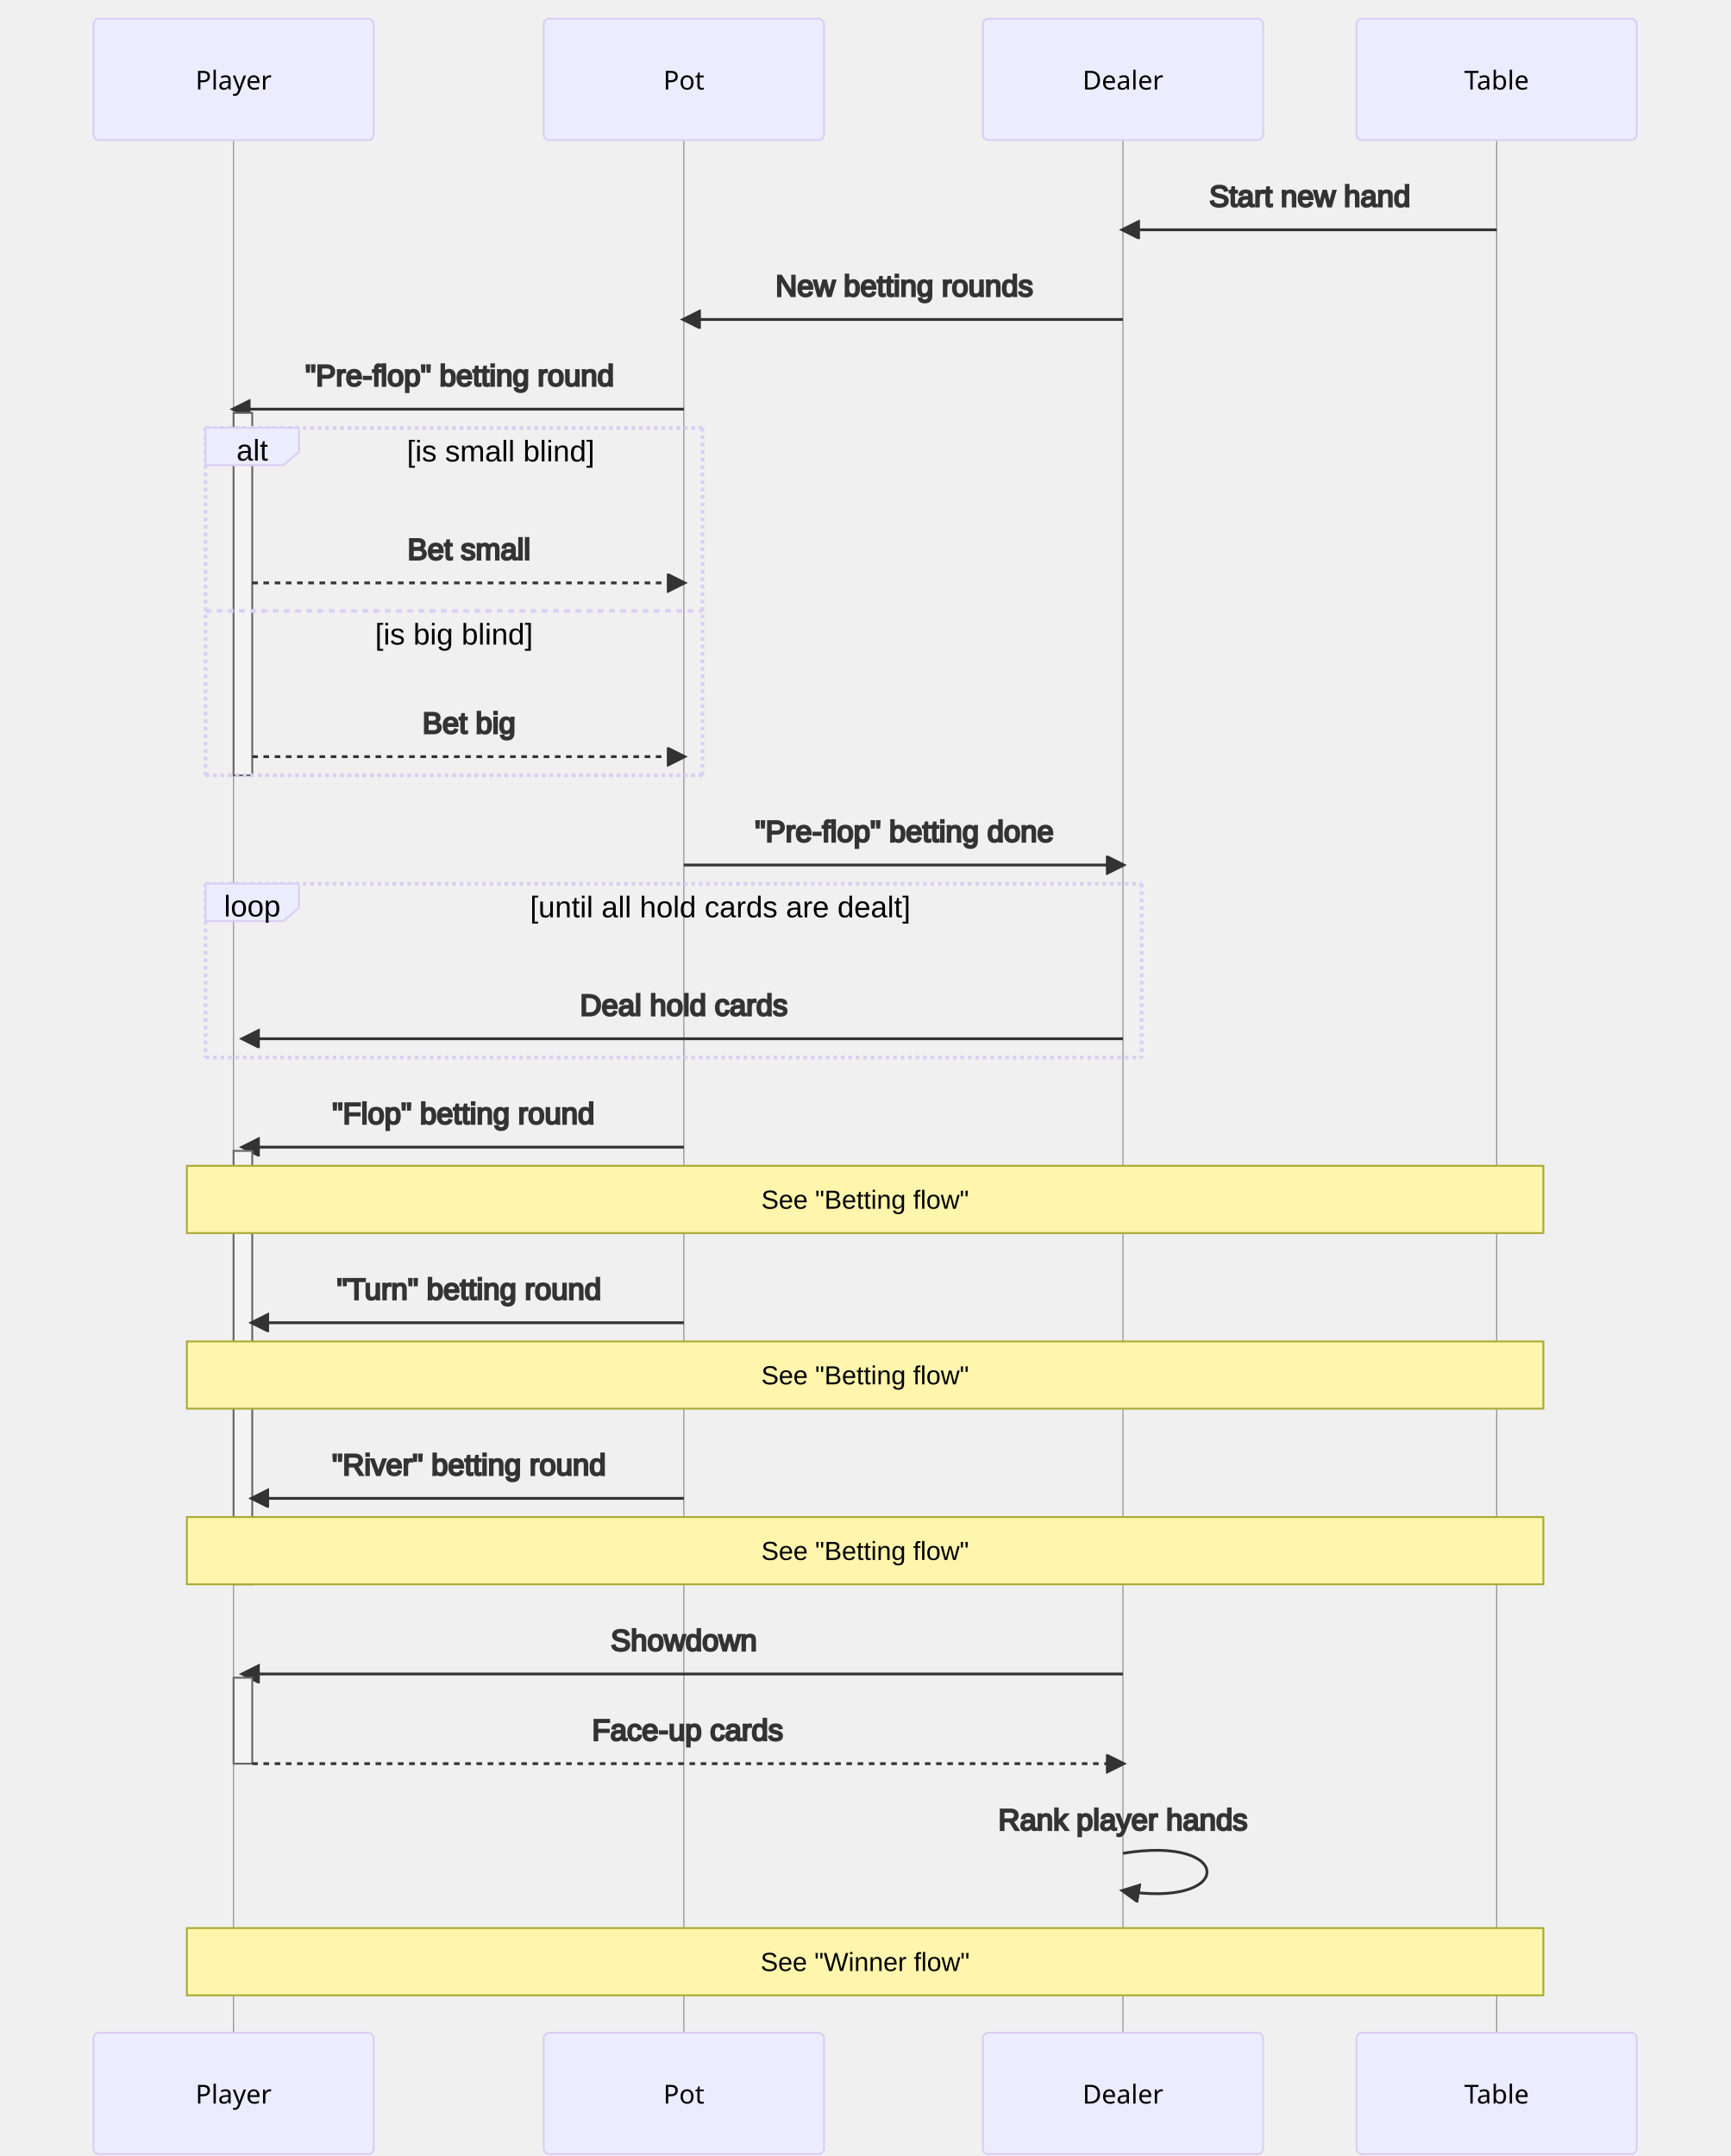
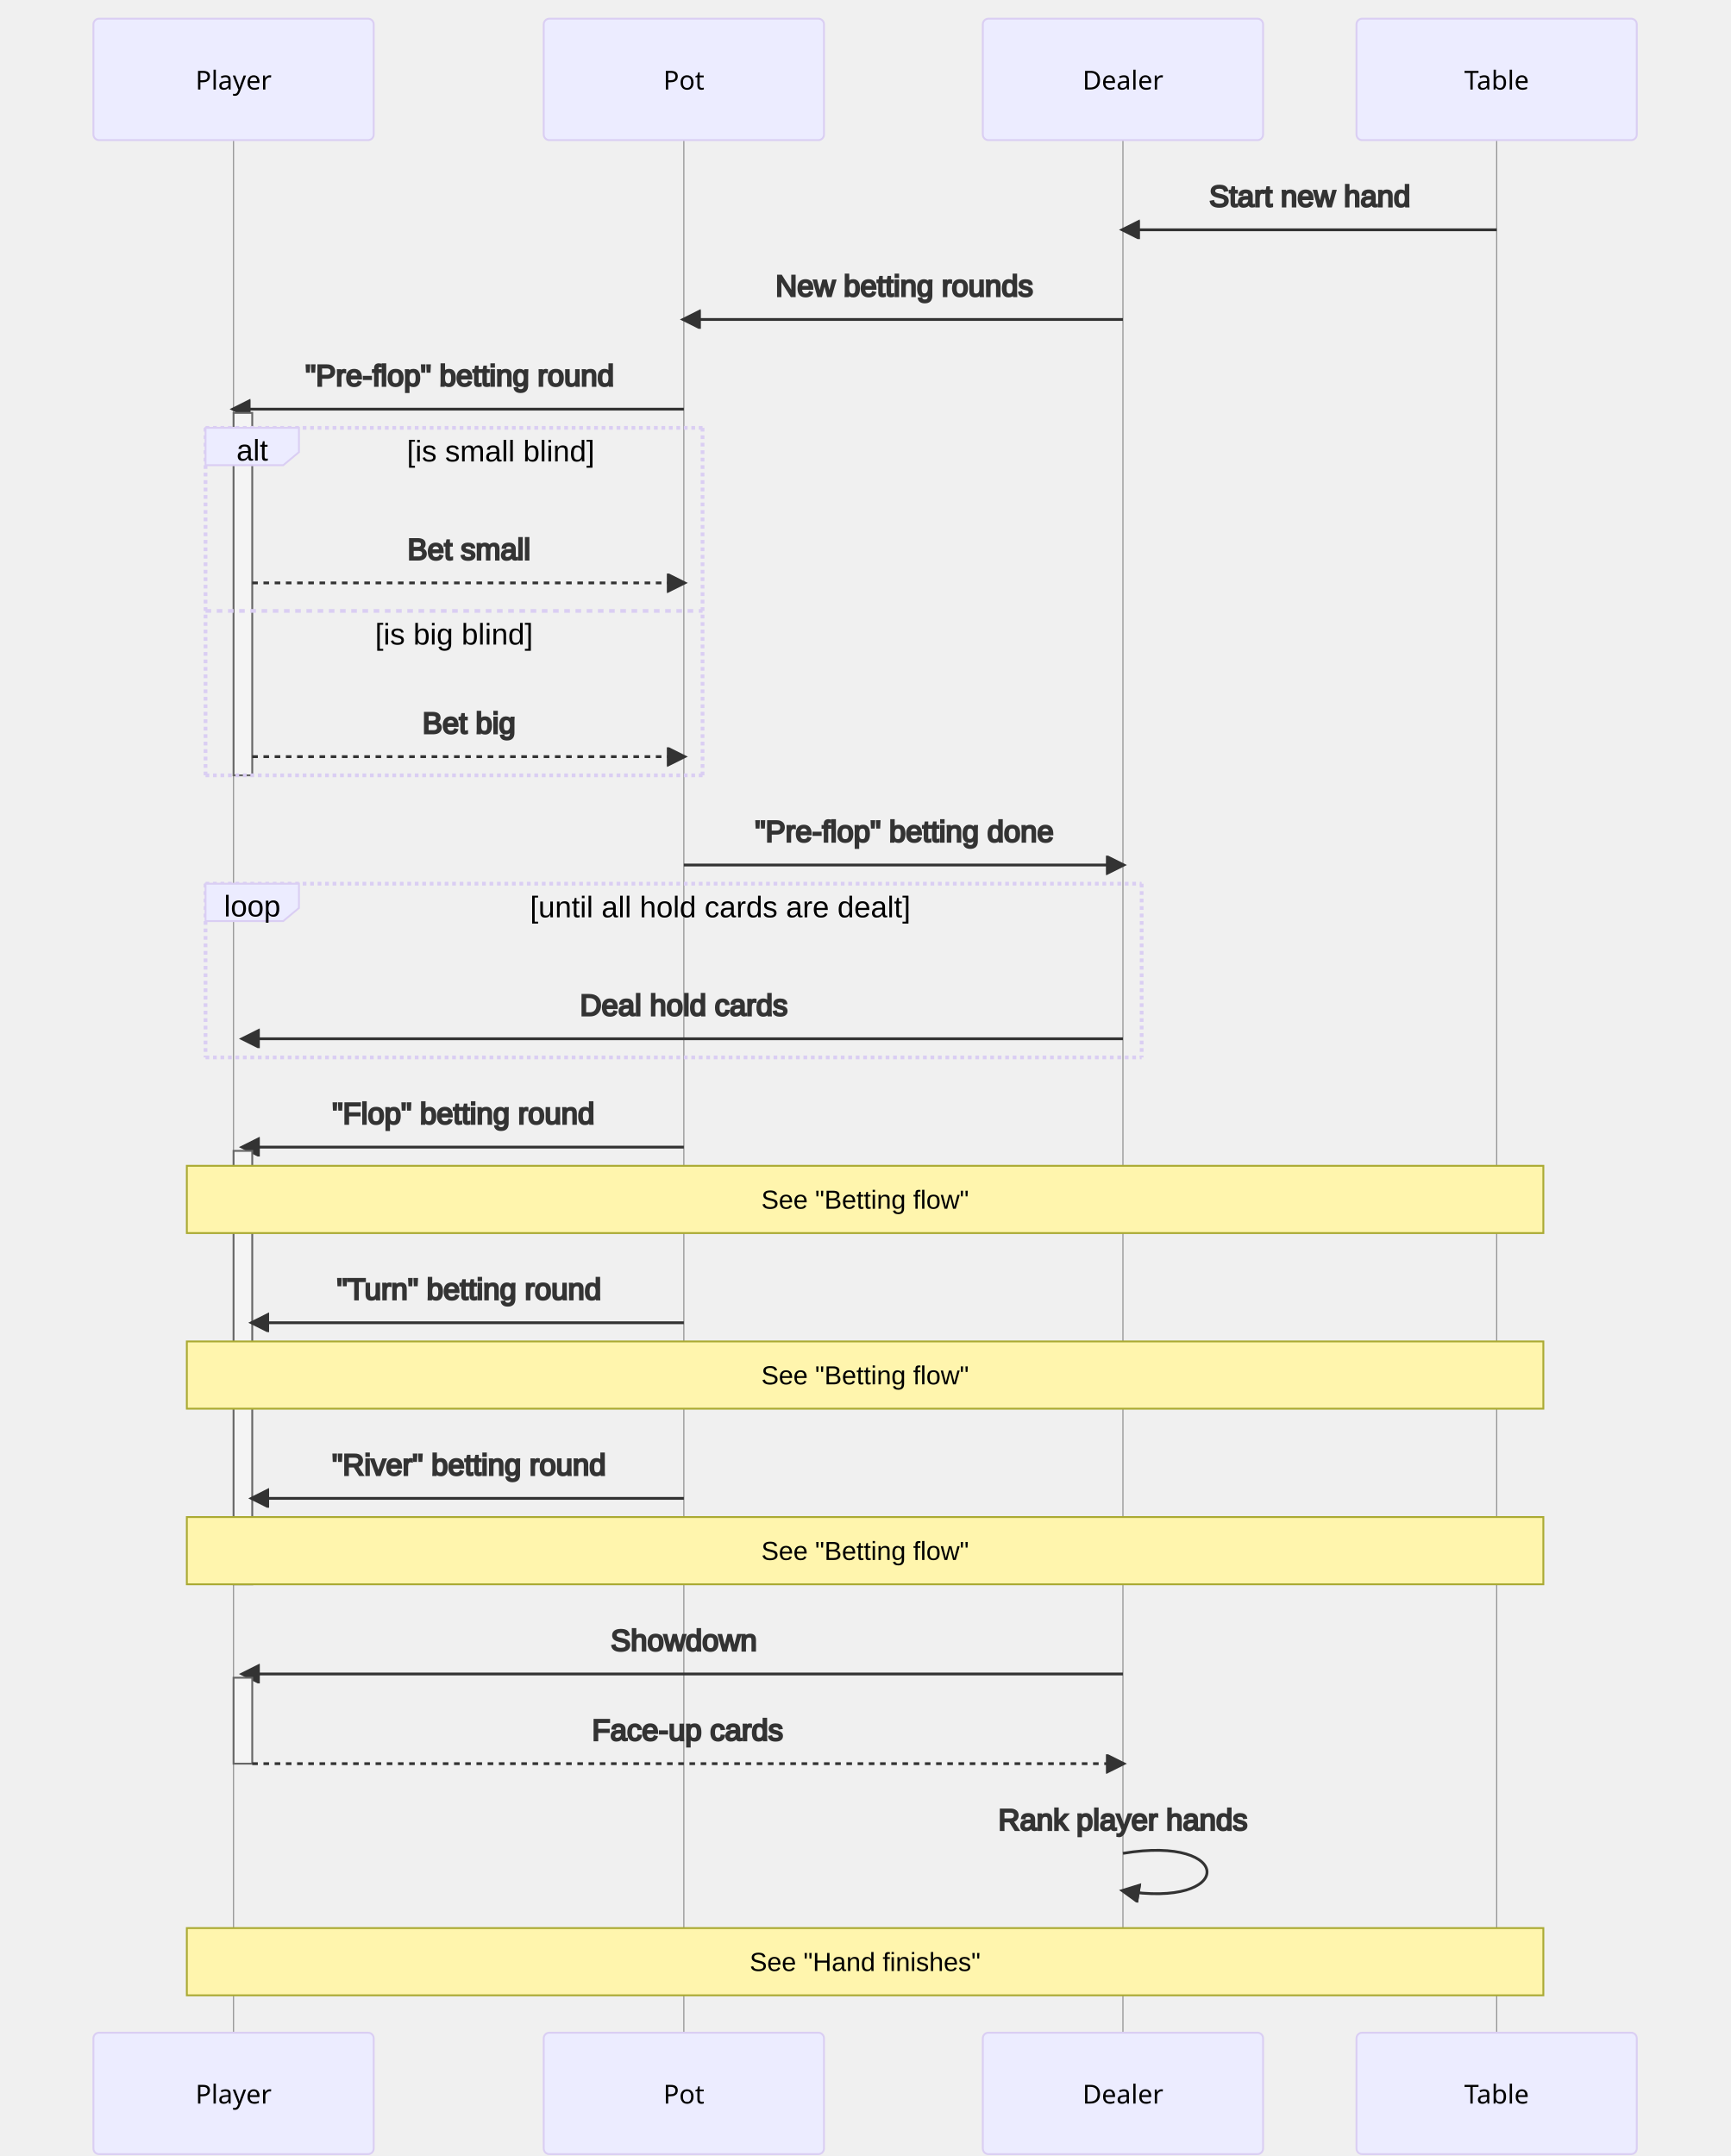
- <svg xmlns="http://www.w3.org/2000/svg" id="mermaid-1618057005660" width="100%" height="1154" style="max-width: 926px;" viewBox="-50 -10 926 1154">
-   <style>#mermaid-1618057005660{font-family:"trebuchet ms",verdana,arial,sans-serif;font-size:16px;fill:#333;}#mermaid-1618057005660 .error-icon{fill:#552222;}#mermaid-1618057005660 .error-text{fill:#552222;stroke:#552222;}#mermaid-1618057005660 .edge-thickness-normal{stroke-width:2px;}#mermaid-1618057005660 .edge-thickness-thick{stroke-width:3.5px;}#mermaid-1618057005660 .edge-pattern-solid{stroke-dasharray:0;}#mermaid-1618057005660 .edge-pattern-dashed{stroke-dasharray:3;}#mermaid-1618057005660 .edge-pattern-dotted{stroke-dasharray:2;}#mermaid-1618057005660 .marker{fill:#333333;stroke:#333333;}#mermaid-1618057005660 .marker.cross{stroke:#333333;}#mermaid-1618057005660 svg{font-family:"trebuchet ms",verdana,arial,sans-serif;font-size:16px;}#mermaid-1618057005660 .actor{stroke:hsl(259.626,59.777%,87.902%);fill:#ECECFF;}#mermaid-1618057005660 text.actor &gt; tspan{fill:black;stroke:none;}#mermaid-1618057005660 .actor-line{stroke:grey;}#mermaid-1618057005660 .messageLine0{stroke-width:1.5;stroke-dasharray:none;stroke:#333;}#mermaid-1618057005660 .messageLine1{stroke-width:1.5;stroke-dasharray:2,2;stroke:#333;}#mermaid-1618057005660 #arrowhead path{fill:#333;stroke:#333;}#mermaid-1618057005660 .sequenceNumber{fill:white;}#mermaid-1618057005660 #sequencenumber{fill:#333;}#mermaid-1618057005660 #crosshead path{fill:#333;stroke:#333;}#mermaid-1618057005660 .messageText{fill:#333;stroke:#333;}#mermaid-1618057005660 .labelBox{stroke:hsl(259.626,59.777%,87.902%);fill:#ECECFF;}#mermaid-1618057005660 .labelText,#mermaid-1618057005660 .labelText &gt; tspan{fill:black;stroke:none;}#mermaid-1618057005660 .loopText,#mermaid-1618057005660 .loopText &gt; tspan{fill:black;stroke:none;}#mermaid-1618057005660 .loopLine{stroke-width:2px;stroke-dasharray:2,2;stroke:hsl(259.626,59.777%,87.902%);fill:hsl(259.626,59.777%,87.902%);}#mermaid-1618057005660 .note{stroke:#aaaa33;fill:#fff5ad;}#mermaid-1618057005660 .noteText,#mermaid-1618057005660 .noteText &gt; tspan{fill:black;stroke:none;}#mermaid-1618057005660 .activation0{fill:#f4f4f4;stroke:#666;}#mermaid-1618057005660 .activation1{fill:#f4f4f4;stroke:#666;}#mermaid-1618057005660 .activation2{fill:#f4f4f4;stroke:#666;}#mermaid-1618057005660:root{--mermaid-font-family:"trebuchet ms",verdana,arial,sans-serif;}#mermaid-1618057005660 sequence{fill:apa;}</style>
+ <svg xmlns="http://www.w3.org/2000/svg" id="mermaid-1618091126336" width="100%" height="1154" style="max-width: 926px;" viewBox="-50 -10 926 1154">
+   <style>#mermaid-1618091126336{font-family:"trebuchet ms",verdana,arial,sans-serif;font-size:16px;fill:#333;}#mermaid-1618091126336 .error-icon{fill:#552222;}#mermaid-1618091126336 .error-text{fill:#552222;stroke:#552222;}#mermaid-1618091126336 .edge-thickness-normal{stroke-width:2px;}#mermaid-1618091126336 .edge-thickness-thick{stroke-width:3.5px;}#mermaid-1618091126336 .edge-pattern-solid{stroke-dasharray:0;}#mermaid-1618091126336 .edge-pattern-dashed{stroke-dasharray:3;}#mermaid-1618091126336 .edge-pattern-dotted{stroke-dasharray:2;}#mermaid-1618091126336 .marker{fill:#333333;stroke:#333333;}#mermaid-1618091126336 .marker.cross{stroke:#333333;}#mermaid-1618091126336 svg{font-family:"trebuchet ms",verdana,arial,sans-serif;font-size:16px;}#mermaid-1618091126336 .actor{stroke:hsl(259.626,59.777%,87.902%);fill:#ECECFF;}#mermaid-1618091126336 text.actor &gt; tspan{fill:black;stroke:none;}#mermaid-1618091126336 .actor-line{stroke:grey;}#mermaid-1618091126336 .messageLine0{stroke-width:1.5;stroke-dasharray:none;stroke:#333;}#mermaid-1618091126336 .messageLine1{stroke-width:1.5;stroke-dasharray:2,2;stroke:#333;}#mermaid-1618091126336 #arrowhead path{fill:#333;stroke:#333;}#mermaid-1618091126336 .sequenceNumber{fill:white;}#mermaid-1618091126336 #sequencenumber{fill:#333;}#mermaid-1618091126336 #crosshead path{fill:#333;stroke:#333;}#mermaid-1618091126336 .messageText{fill:#333;stroke:#333;}#mermaid-1618091126336 .labelBox{stroke:hsl(259.626,59.777%,87.902%);fill:#ECECFF;}#mermaid-1618091126336 .labelText,#mermaid-1618091126336 .labelText &gt; tspan{fill:black;stroke:none;}#mermaid-1618091126336 .loopText,#mermaid-1618091126336 .loopText &gt; tspan{fill:black;stroke:none;}#mermaid-1618091126336 .loopLine{stroke-width:2px;stroke-dasharray:2,2;stroke:hsl(259.626,59.777%,87.902%);fill:hsl(259.626,59.777%,87.902%);}#mermaid-1618091126336 .note{stroke:#aaaa33;fill:#fff5ad;}#mermaid-1618091126336 .noteText,#mermaid-1618091126336 .noteText &gt; tspan{fill:black;stroke:none;}#mermaid-1618091126336 .activation0{fill:#f4f4f4;stroke:#666;}#mermaid-1618091126336 .activation1{fill:#f4f4f4;stroke:#666;}#mermaid-1618091126336 .activation2{fill:#f4f4f4;stroke:#666;}#mermaid-1618091126336:root{--mermaid-font-family:"trebuchet ms",verdana,arial,sans-serif;}#mermaid-1618091126336 sequence{fill:apa;}</style>
  <g />
  <g>
    <line id="actor0" x1="75" y1="5" x2="75" y2="1143" class="actor-line" stroke-width="0.5px" stroke="#999" />
    <rect x="0" y="0" fill="#eaeaea" stroke="#666" width="150" height="65" rx="3" ry="3" class="actor" />
    <text x="75" y="32.5" dominant-baseline="central" alignment-baseline="central" class="actor" style="text-anchor: middle; font-size: 14px; font-weight: 400; font-family: Open-Sans, sans-serif;">
      <tspan x="75" dy="0">Player</tspan>
    </text>
  </g>
  <g>
    <line id="actor1" x1="316" y1="5" x2="316" y2="1143" class="actor-line" stroke-width="0.5px" stroke="#999" />
    <rect x="241" y="0" fill="#eaeaea" stroke="#666" width="150" height="65" rx="3" ry="3" class="actor" />
    <text x="316" y="32.5" dominant-baseline="central" alignment-baseline="central" class="actor" style="text-anchor: middle; font-size: 14px; font-weight: 400; font-family: Open-Sans, sans-serif;">
      <tspan x="316" dy="0">Pot</tspan>
    </text>
  </g>
  <g>
    <line id="actor2" x1="551" y1="5" x2="551" y2="1143" class="actor-line" stroke-width="0.5px" stroke="#999" />
    <rect x="476" y="0" fill="#eaeaea" stroke="#666" width="150" height="65" rx="3" ry="3" class="actor" />
    <text x="551" y="32.5" dominant-baseline="central" alignment-baseline="central" class="actor" style="text-anchor: middle; font-size: 14px; font-weight: 400; font-family: Open-Sans, sans-serif;">
      <tspan x="551" dy="0">Dealer</tspan>
    </text>
  </g>
  <g>
    <line id="actor3" x1="751" y1="5" x2="751" y2="1143" class="actor-line" stroke-width="0.5px" stroke="#999" />
    <rect x="676" y="0" fill="#eaeaea" stroke="#666" width="150" height="65" rx="3" ry="3" class="actor" />
    <text x="751" y="32.5" dominant-baseline="central" alignment-baseline="central" class="actor" style="text-anchor: middle; font-size: 14px; font-weight: 400; font-family: Open-Sans, sans-serif;">
      <tspan x="751" dy="0">Table</tspan>
    </text>
  </g>
  <defs>
    <marker id="arrowhead" refX="9" refY="5" markerUnits="userSpaceOnUse" markerWidth="12" markerHeight="12" orient="auto">
      <path d="M 0 0 L 10 5 L 0 10 z" />
    </marker>
  </defs>
  <defs>
    <marker id="crosshead" markerWidth="15" markerHeight="8" orient="auto" refX="16" refY="4">
      <path fill="black" stroke="#000000" stroke-width="1px" d="M 9,2 V 6 L16,4 Z" style="stroke-dasharray: 0, 0;" />
      <path fill="none" stroke="#000000" stroke-width="1px" d="M 0,1 L 6,7 M 6,1 L 0,7" style="stroke-dasharray: 0, 0;" />
    </marker>
  </defs>
  <defs>
    <marker id="filled-head" refX="18" refY="7" markerWidth="20" markerHeight="28" orient="auto">
      <path d="M 18,7 L9,13 L14,7 L9,1 Z" />
    </marker>
  </defs>
  <defs>
    <marker id="sequencenumber" refX="15" refY="15" markerWidth="60" markerHeight="40" orient="auto">
      <circle cx="15" cy="15" r="6" />
    </marker>
  </defs>
  <text x="651" y="80" text-anchor="middle" dominant-baseline="middle" alignment-baseline="middle" class="messageText" dy="1em" style="font-family: &quot;trebuchet ms&quot;, verdana, arial, sans-serif; font-size: 16px; font-weight: 400;">Start new hand</text>
  <line x1="751" y1="113" x2="551" y2="113" class="messageLine0" stroke-width="2" stroke="none" marker-end="url(#arrowhead)" style="fill: none;" />
  <text x="434" y="128" text-anchor="middle" dominant-baseline="middle" alignment-baseline="middle" class="messageText" dy="1em" style="font-family: &quot;trebuchet ms&quot;, verdana, arial, sans-serif; font-size: 16px; font-weight: 400;">New betting rounds</text>
  <line x1="551" y1="161" x2="316" y2="161" class="messageLine0" stroke-width="2" stroke="none" marker-end="url(#arrowhead)" style="fill: none;" />
  <text x="196" y="176" text-anchor="middle" dominant-baseline="middle" alignment-baseline="middle" class="messageText" dy="1em" style="font-family: &quot;trebuchet ms&quot;, verdana, arial, sans-serif; font-size: 16px; font-weight: 400;">"Pre-flop" betting round</text>
  <line x1="316" y1="209" x2="75" y2="209" class="messageLine0" stroke-width="2" stroke="none" marker-end="url(#arrowhead)" style="fill: none;" />
  <g />
  <g>
    <rect x="75" y="211" fill="#EDF2AE" stroke="#666" width="10" height="194" rx="0" ry="0" class="activation1" />
  </g>
  <text x="201" y="269" text-anchor="middle" dominant-baseline="middle" alignment-baseline="middle" class="messageText" dy="1em" style="font-family: &quot;trebuchet ms&quot;, verdana, arial, sans-serif; font-size: 16px; font-weight: 400;">Bet small</text>
  <line x1="85" y1="302" x2="316" y2="302" class="messageLine1" stroke-width="2" stroke="none" marker-end="url(#arrowhead)" style="stroke-dasharray: 3, 3; fill: none;" />
  <text x="201" y="362" text-anchor="middle" dominant-baseline="middle" alignment-baseline="middle" class="messageText" dy="1em" style="font-family: &quot;trebuchet ms&quot;, verdana, arial, sans-serif; font-size: 16px; font-weight: 400;">Bet big</text>
  <line x1="85" y1="395" x2="316" y2="395" class="messageLine1" stroke-width="2" stroke="none" marker-end="url(#arrowhead)" style="stroke-dasharray: 3, 3; fill: none;" />
  <g>
    <line x1="60" y1="219" x2="326" y2="219" class="loopLine" />
    <line x1="326" y1="219" x2="326" y2="405" class="loopLine" />
    <line x1="60" y1="405" x2="326" y2="405" class="loopLine" />
    <line x1="60" y1="219" x2="60" y2="405" class="loopLine" />
    <line x1="60" y1="317" x2="326" y2="317" class="loopLine" style="stroke-dasharray: 3, 3;" />
    <polygon points="60,219 110,219 110,232 101.6,239 60,239" class="labelBox" />
    <text x="85" y="232" text-anchor="middle" dominant-baseline="middle" alignment-baseline="middle" class="labelText" style="font-family: &quot;trebuchet ms&quot;, verdana, arial, sans-serif; font-size: 16px; font-weight: 400;">alt</text>
    <text x="218" y="237" text-anchor="middle" class="loopText" style="font-family: &quot;trebuchet ms&quot;, verdana, arial, sans-serif; font-size: 16px; font-weight: 400;">
      <tspan x="218">[is small blind]</tspan>
    </text>
    <text x="193" y="335" text-anchor="middle" class="loopText" style="font-family: &quot;trebuchet ms&quot;, verdana, arial, sans-serif; font-size: 16px; font-weight: 400;">[is big blind]</text>
  </g>
  <text x="434" y="420" text-anchor="middle" dominant-baseline="middle" alignment-baseline="middle" class="messageText" dy="1em" style="font-family: &quot;trebuchet ms&quot;, verdana, arial, sans-serif; font-size: 16px; font-weight: 400;">"Pre-flop" betting done</text>
  <line x1="316" y1="453" x2="551" y2="453" class="messageLine0" stroke-width="2" stroke="none" marker-end="url(#arrowhead)" style="fill: none;" />
  <text x="316" y="513" text-anchor="middle" dominant-baseline="middle" alignment-baseline="middle" class="messageText" dy="1em" style="font-family: &quot;trebuchet ms&quot;, verdana, arial, sans-serif; font-size: 16px; font-weight: 400;">Deal hold cards</text>
  <line x1="551" y1="546" x2="80" y2="546" class="messageLine0" stroke-width="2" stroke="none" marker-end="url(#arrowhead)" style="fill: none;" />
  <g>
    <line x1="60" y1="463" x2="561" y2="463" class="loopLine" />
    <line x1="561" y1="463" x2="561" y2="556" class="loopLine" />
    <line x1="60" y1="556" x2="561" y2="556" class="loopLine" />
    <line x1="60" y1="463" x2="60" y2="556" class="loopLine" />
    <polygon points="60,463 110,463 110,476 101.6,483 60,483" class="labelBox" />
    <text x="85" y="476" text-anchor="middle" dominant-baseline="middle" alignment-baseline="middle" class="labelText" style="font-family: &quot;trebuchet ms&quot;, verdana, arial, sans-serif; font-size: 16px; font-weight: 400;">loop</text>
    <text x="335.5" y="481" text-anchor="middle" class="loopText" style="font-family: &quot;trebuchet ms&quot;, verdana, arial, sans-serif; font-size: 16px; font-weight: 400;">
      <tspan x="335.5">[until all hold cards are dealt]</tspan>
    </text>
  </g>
  <text x="198" y="571" text-anchor="middle" dominant-baseline="middle" alignment-baseline="middle" class="messageText" dy="1em" style="font-family: &quot;trebuchet ms&quot;, verdana, arial, sans-serif; font-size: 16px; font-weight: 400;">"Flop" betting round</text>
  <line x1="316" y1="604" x2="80" y2="604" class="messageLine0" stroke-width="2" stroke="none" marker-end="url(#arrowhead)" style="fill: none;" />
  <g>
    <rect x="75" y="606" fill="#EDF2AE" stroke="#666" width="10" height="232" rx="0" ry="0" class="activation1" />
  </g>
  <g>
    <rect x="50" y="614" fill="#EDF2AE" stroke="#666" width="726" height="36" rx="0" ry="0" class="note" />
    <text x="413" y="619" text-anchor="middle" dominant-baseline="middle" alignment-baseline="middle" class="noteText" dy="1em" style="font-family: &quot;trebuchet ms&quot;, verdana, arial, sans-serif; font-size: 14px; font-weight: 400;">
      <tspan x="413">See "Betting flow"</tspan>
    </text>
  </g>
  <text x="201" y="665" text-anchor="middle" dominant-baseline="middle" alignment-baseline="middle" class="messageText" dy="1em" style="font-family: &quot;trebuchet ms&quot;, verdana, arial, sans-serif; font-size: 16px; font-weight: 400;">"Turn" betting round</text>
  <line x1="316" y1="698" x2="85" y2="698" class="messageLine0" stroke-width="2" stroke="none" marker-end="url(#arrowhead)" style="fill: none;" />
  <g>
    <rect x="50" y="708" fill="#EDF2AE" stroke="#666" width="726" height="36" rx="0" ry="0" class="note" />
    <text x="413" y="713" text-anchor="middle" dominant-baseline="middle" alignment-baseline="middle" class="noteText" dy="1em" style="font-family: &quot;trebuchet ms&quot;, verdana, arial, sans-serif; font-size: 14px; font-weight: 400;">
      <tspan x="413">See "Betting flow"</tspan>
    </text>
  </g>
  <text x="201" y="759" text-anchor="middle" dominant-baseline="middle" alignment-baseline="middle" class="messageText" dy="1em" style="font-family: &quot;trebuchet ms&quot;, verdana, arial, sans-serif; font-size: 16px; font-weight: 400;">"River" betting round</text>
  <line x1="316" y1="792" x2="85" y2="792" class="messageLine0" stroke-width="2" stroke="none" marker-end="url(#arrowhead)" style="fill: none;" />
  <g>
    <rect x="50" y="802" fill="#EDF2AE" stroke="#666" width="726" height="36" rx="0" ry="0" class="note" />
    <text x="413" y="807" text-anchor="middle" dominant-baseline="middle" alignment-baseline="middle" class="noteText" dy="1em" style="font-family: &quot;trebuchet ms&quot;, verdana, arial, sans-serif; font-size: 14px; font-weight: 400;">
      <tspan x="413">See "Betting flow"</tspan>
    </text>
  </g>
  <text x="316" y="853" text-anchor="middle" dominant-baseline="middle" alignment-baseline="middle" class="messageText" dy="1em" style="font-family: &quot;trebuchet ms&quot;, verdana, arial, sans-serif; font-size: 16px; font-weight: 400;">Showdown</text>
  <line x1="551" y1="886" x2="80" y2="886" class="messageLine0" stroke-width="2" stroke="none" marker-end="url(#arrowhead)" style="fill: none;" />
  <g>
    <rect x="75" y="888" fill="#EDF2AE" stroke="#666" width="10" height="46" rx="0" ry="0" class="activation1" />
  </g>
  <text x="318" y="901" text-anchor="middle" dominant-baseline="middle" alignment-baseline="middle" class="messageText" dy="1em" style="font-family: &quot;trebuchet ms&quot;, verdana, arial, sans-serif; font-size: 16px; font-weight: 400;">Face-up cards</text>
  <line x1="85" y1="934" x2="551" y2="934" class="messageLine1" stroke-width="2" stroke="none" marker-end="url(#arrowhead)" style="stroke-dasharray: 3, 3; fill: none;" />
  <text x="551" y="949" text-anchor="middle" dominant-baseline="middle" alignment-baseline="middle" class="messageText" dy="1em" style="font-family: &quot;trebuchet ms&quot;, verdana, arial, sans-serif; font-size: 16px; font-weight: 400;">Rank player hands</text>
  <path d="M 551,982 C 611,972 611,1012 551,1002" class="messageLine0" stroke-width="2" stroke="none" marker-end="url(#arrowhead)" style="fill: none;" />
  <g>
    <rect x="50" y="1022" fill="#EDF2AE" stroke="#666" width="726" height="36" rx="0" ry="0" class="note" />
    <text x="413" y="1027" text-anchor="middle" dominant-baseline="middle" alignment-baseline="middle" class="noteText" dy="1em" style="font-family: &quot;trebuchet ms&quot;, verdana, arial, sans-serif; font-size: 14px; font-weight: 400;">
-       <tspan x="413">See "Winner flow"</tspan>
+       <tspan x="413">See "Hand finishes"</tspan>
    </text>
  </g>
  <g>
    <rect x="0" y="1078" fill="#eaeaea" stroke="#666" width="150" height="65" rx="3" ry="3" class="actor" />
    <text x="75" y="1110.5" dominant-baseline="central" alignment-baseline="central" class="actor" style="text-anchor: middle; font-size: 14px; font-weight: 400; font-family: Open-Sans, sans-serif;">
      <tspan x="75" dy="0">Player</tspan>
    </text>
  </g>
  <g>
    <rect x="241" y="1078" fill="#eaeaea" stroke="#666" width="150" height="65" rx="3" ry="3" class="actor" />
    <text x="316" y="1110.5" dominant-baseline="central" alignment-baseline="central" class="actor" style="text-anchor: middle; font-size: 14px; font-weight: 400; font-family: Open-Sans, sans-serif;">
      <tspan x="316" dy="0">Pot</tspan>
    </text>
  </g>
  <g>
    <rect x="476" y="1078" fill="#eaeaea" stroke="#666" width="150" height="65" rx="3" ry="3" class="actor" />
    <text x="551" y="1110.5" dominant-baseline="central" alignment-baseline="central" class="actor" style="text-anchor: middle; font-size: 14px; font-weight: 400; font-family: Open-Sans, sans-serif;">
      <tspan x="551" dy="0">Dealer</tspan>
    </text>
  </g>
  <g>
    <rect x="676" y="1078" fill="#eaeaea" stroke="#666" width="150" height="65" rx="3" ry="3" class="actor" />
    <text x="751" y="1110.5" dominant-baseline="central" alignment-baseline="central" class="actor" style="text-anchor: middle; font-size: 14px; font-weight: 400; font-family: Open-Sans, sans-serif;">
      <tspan x="751" dy="0">Table</tspan>
    </text>
  </g>
</svg>
